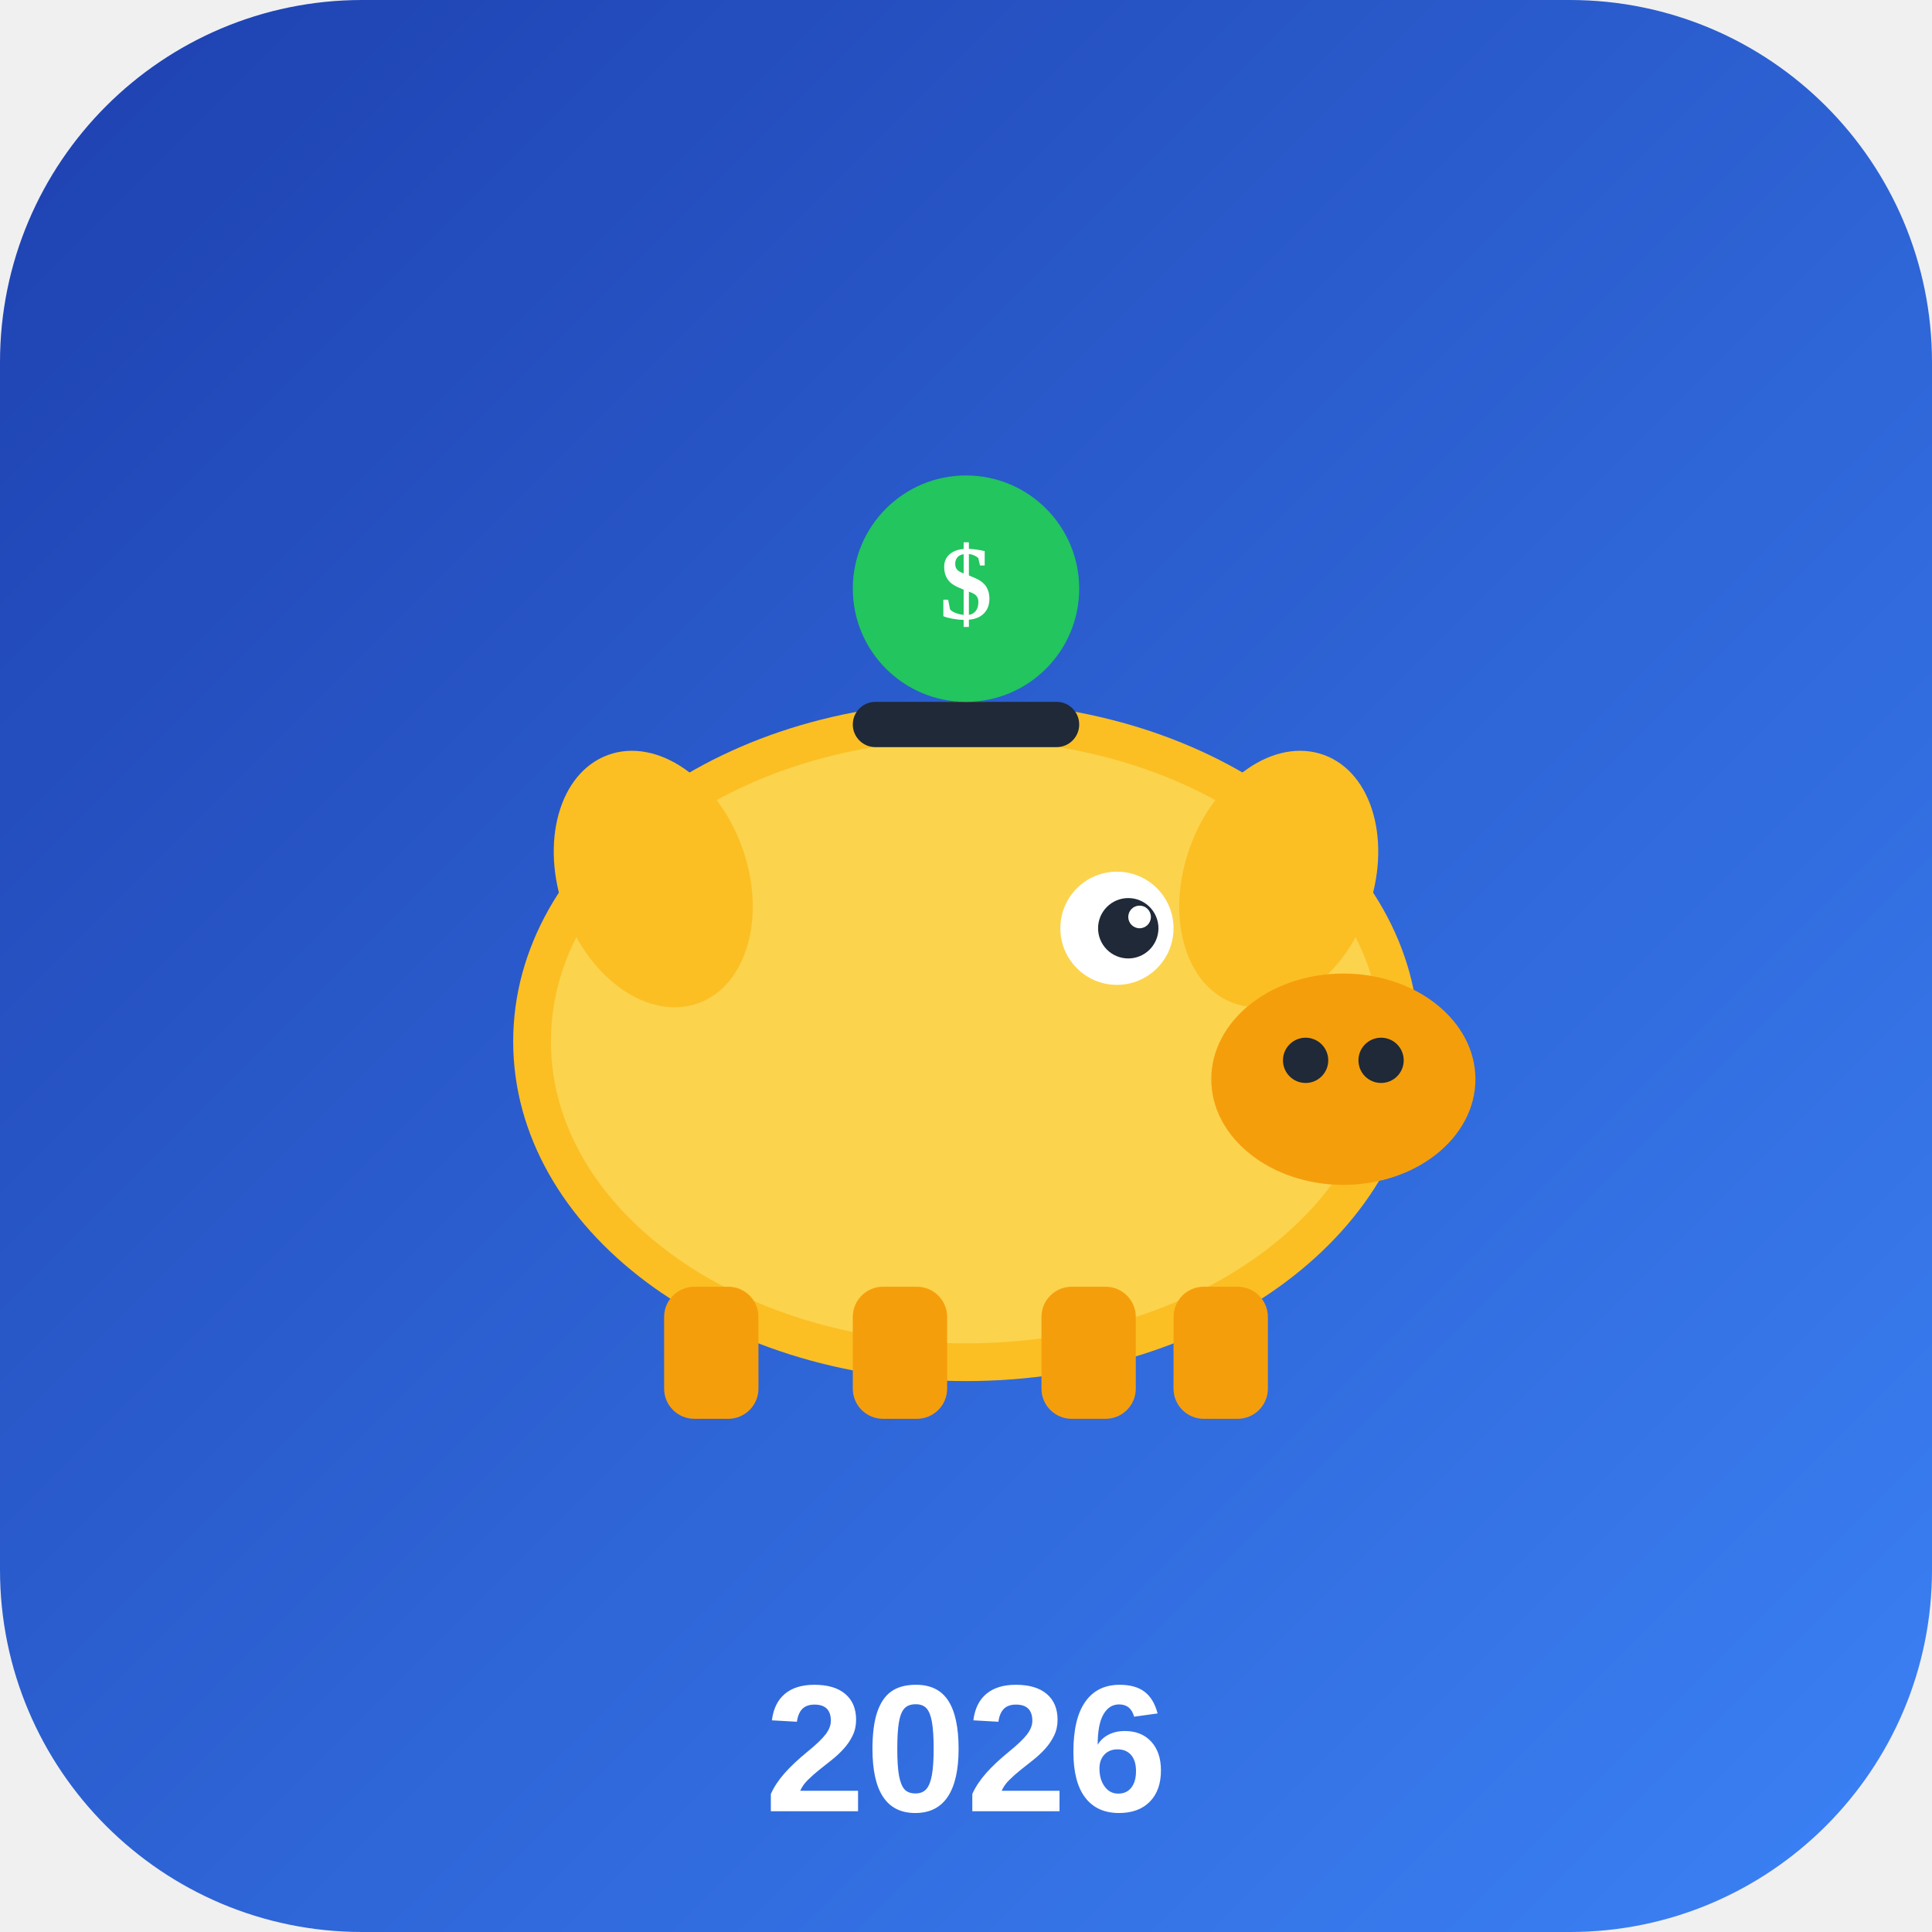
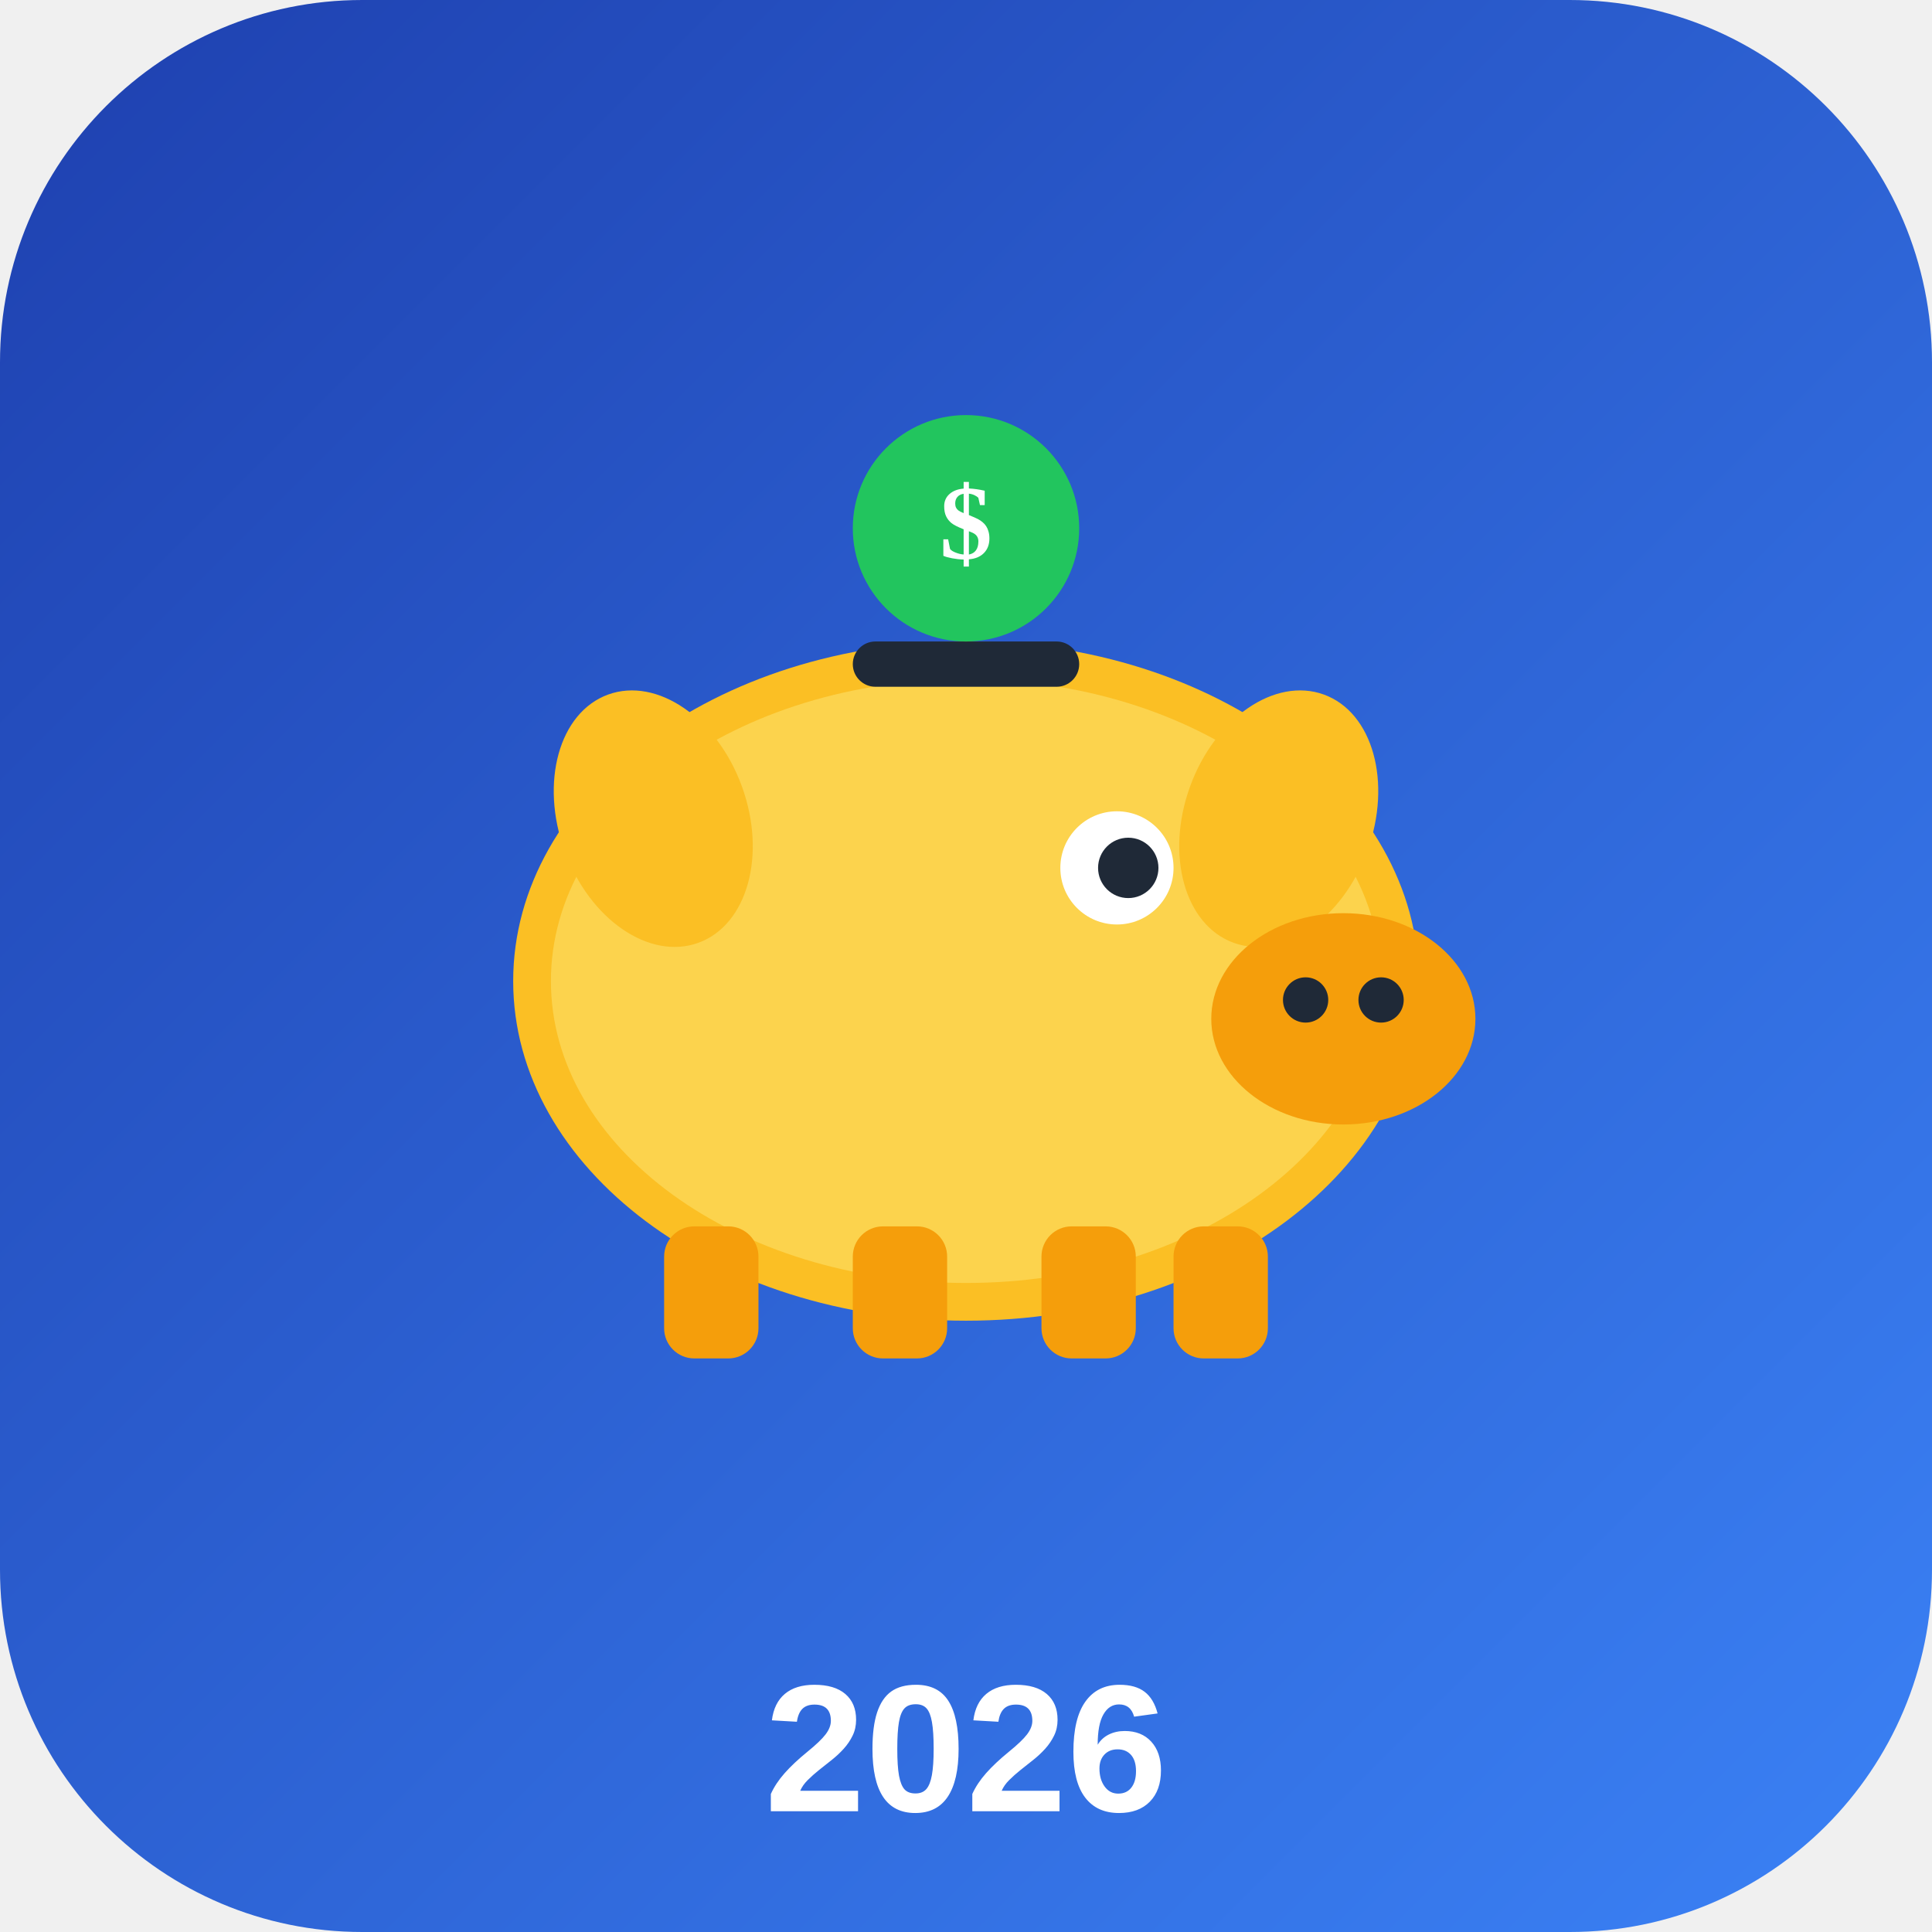
<svg xmlns="http://www.w3.org/2000/svg" viewBox="0 0 512 512">
  <defs>
    <linearGradient id="bg" x1="0%" y1="0%" x2="100%" y2="100%">
      <stop offset="0%" style="stop-color:#1e40af" />
      <stop offset="100%" style="stop-color:#3b82f6" />
    </linearGradient>
  </defs>
  <rect width="512" height="512" rx="96" fill="url(#bg)" />
-   <g transform="translate(256, 256)">
+   <g transform="translate(256, 240)">
    <ellipse cx="0" cy="20" rx="120" ry="90" fill="#fbbf24" />
    <ellipse cx="0" cy="20" rx="110" ry="80" fill="#fcd34d" />
    <ellipse cx="-70" cy="-50" rx="25" ry="35" fill="#fbbf24" transform="rotate(-20)" />
    <ellipse cx="70" cy="-50" rx="25" ry="35" fill="#fbbf24" transform="rotate(20)" />
    <ellipse cx="100" cy="30" rx="35" ry="28" fill="#f59e0b" />
    <circle cx="90" cy="25" r="6" fill="#1f2937" />
    <circle cx="110" cy="25" r="6" fill="#1f2937" />
    <circle cx="40" cy="-10" r="15" fill="white" />
    <circle cx="43" cy="-10" r="8" fill="#1f2937" />
-     <circle cx="46" cy="-13" r="3" fill="white" />
    <rect x="-30" y="-70" width="60" height="12" rx="6" fill="#1f2937" />
    <rect x="-80" y="85" width="25" height="35" rx="8" fill="#f59e0b" />
    <rect x="-30" y="85" width="25" height="35" rx="8" fill="#f59e0b" />
    <rect x="20" y="85" width="25" height="35" rx="8" fill="#f59e0b" />
    <rect x="55" y="85" width="25" height="35" rx="8" fill="#f59e0b" />
    <circle cx="0" cy="-100" r="30" fill="#22c55e" />
    <text x="0" y="-92" text-anchor="middle" fill="white" font-size="28" font-weight="bold">$</text>
  </g>
  <text x="256" y="480" text-anchor="middle" fill="white" font-size="48" font-weight="bold" font-family="Arial">2026</text>
</svg>
